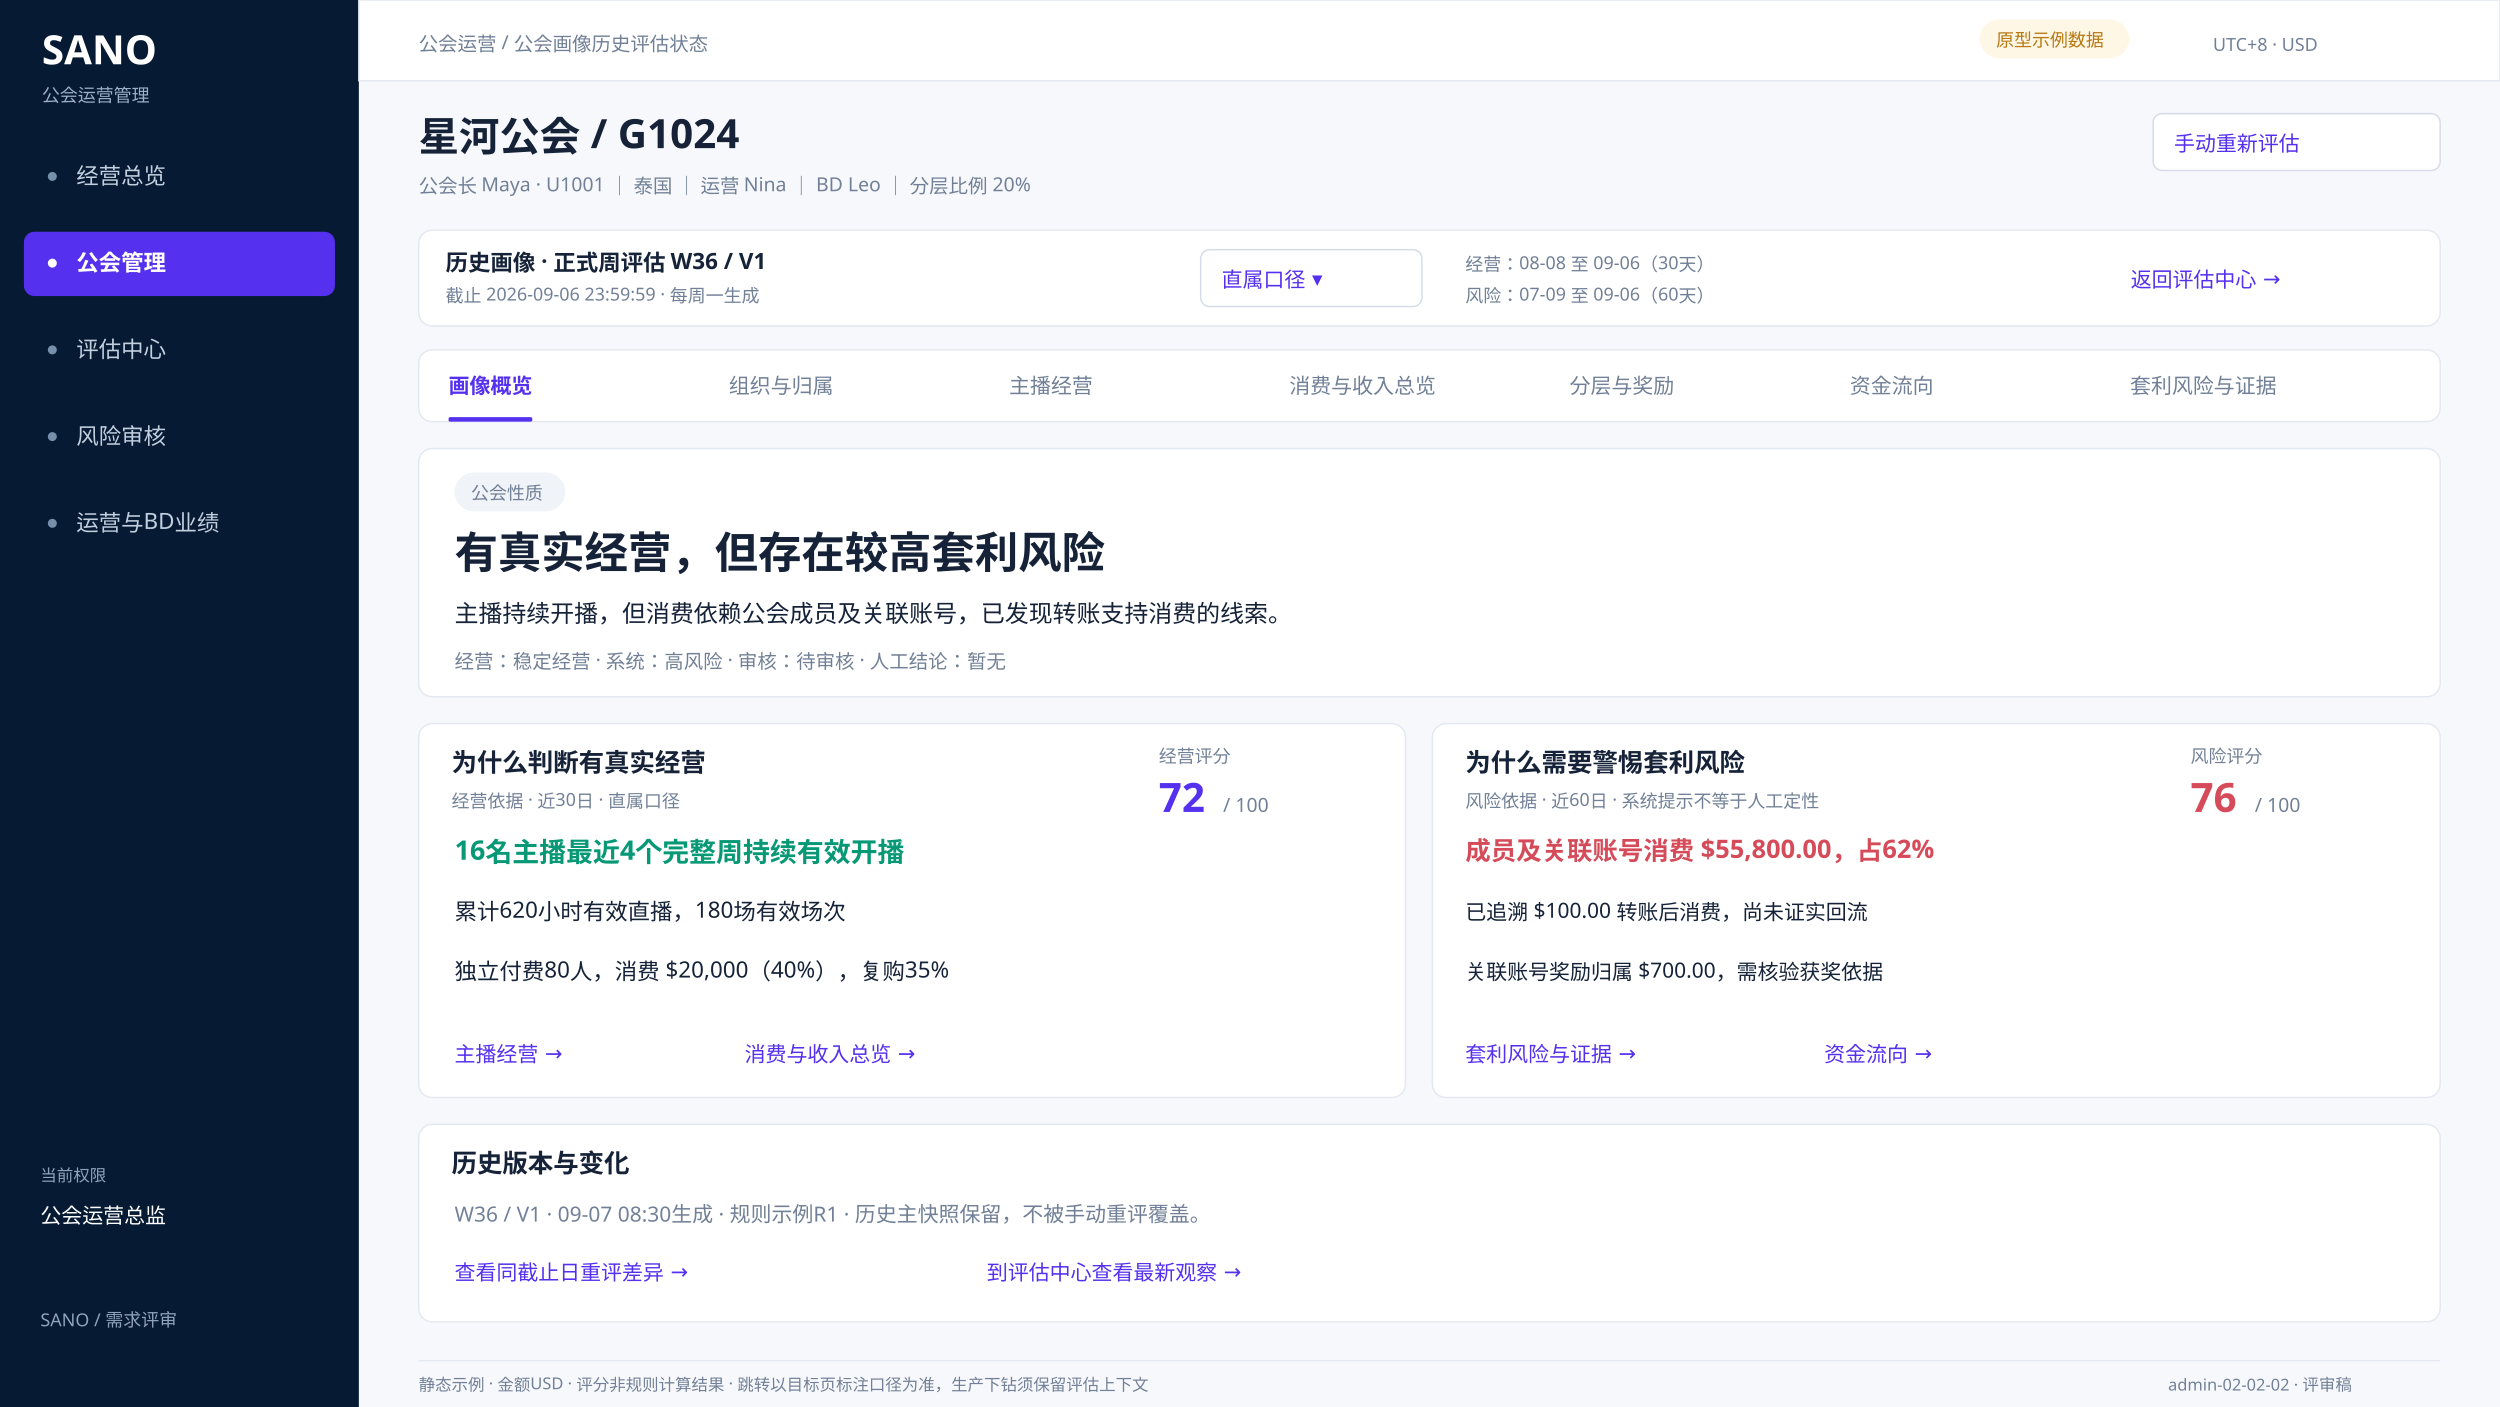
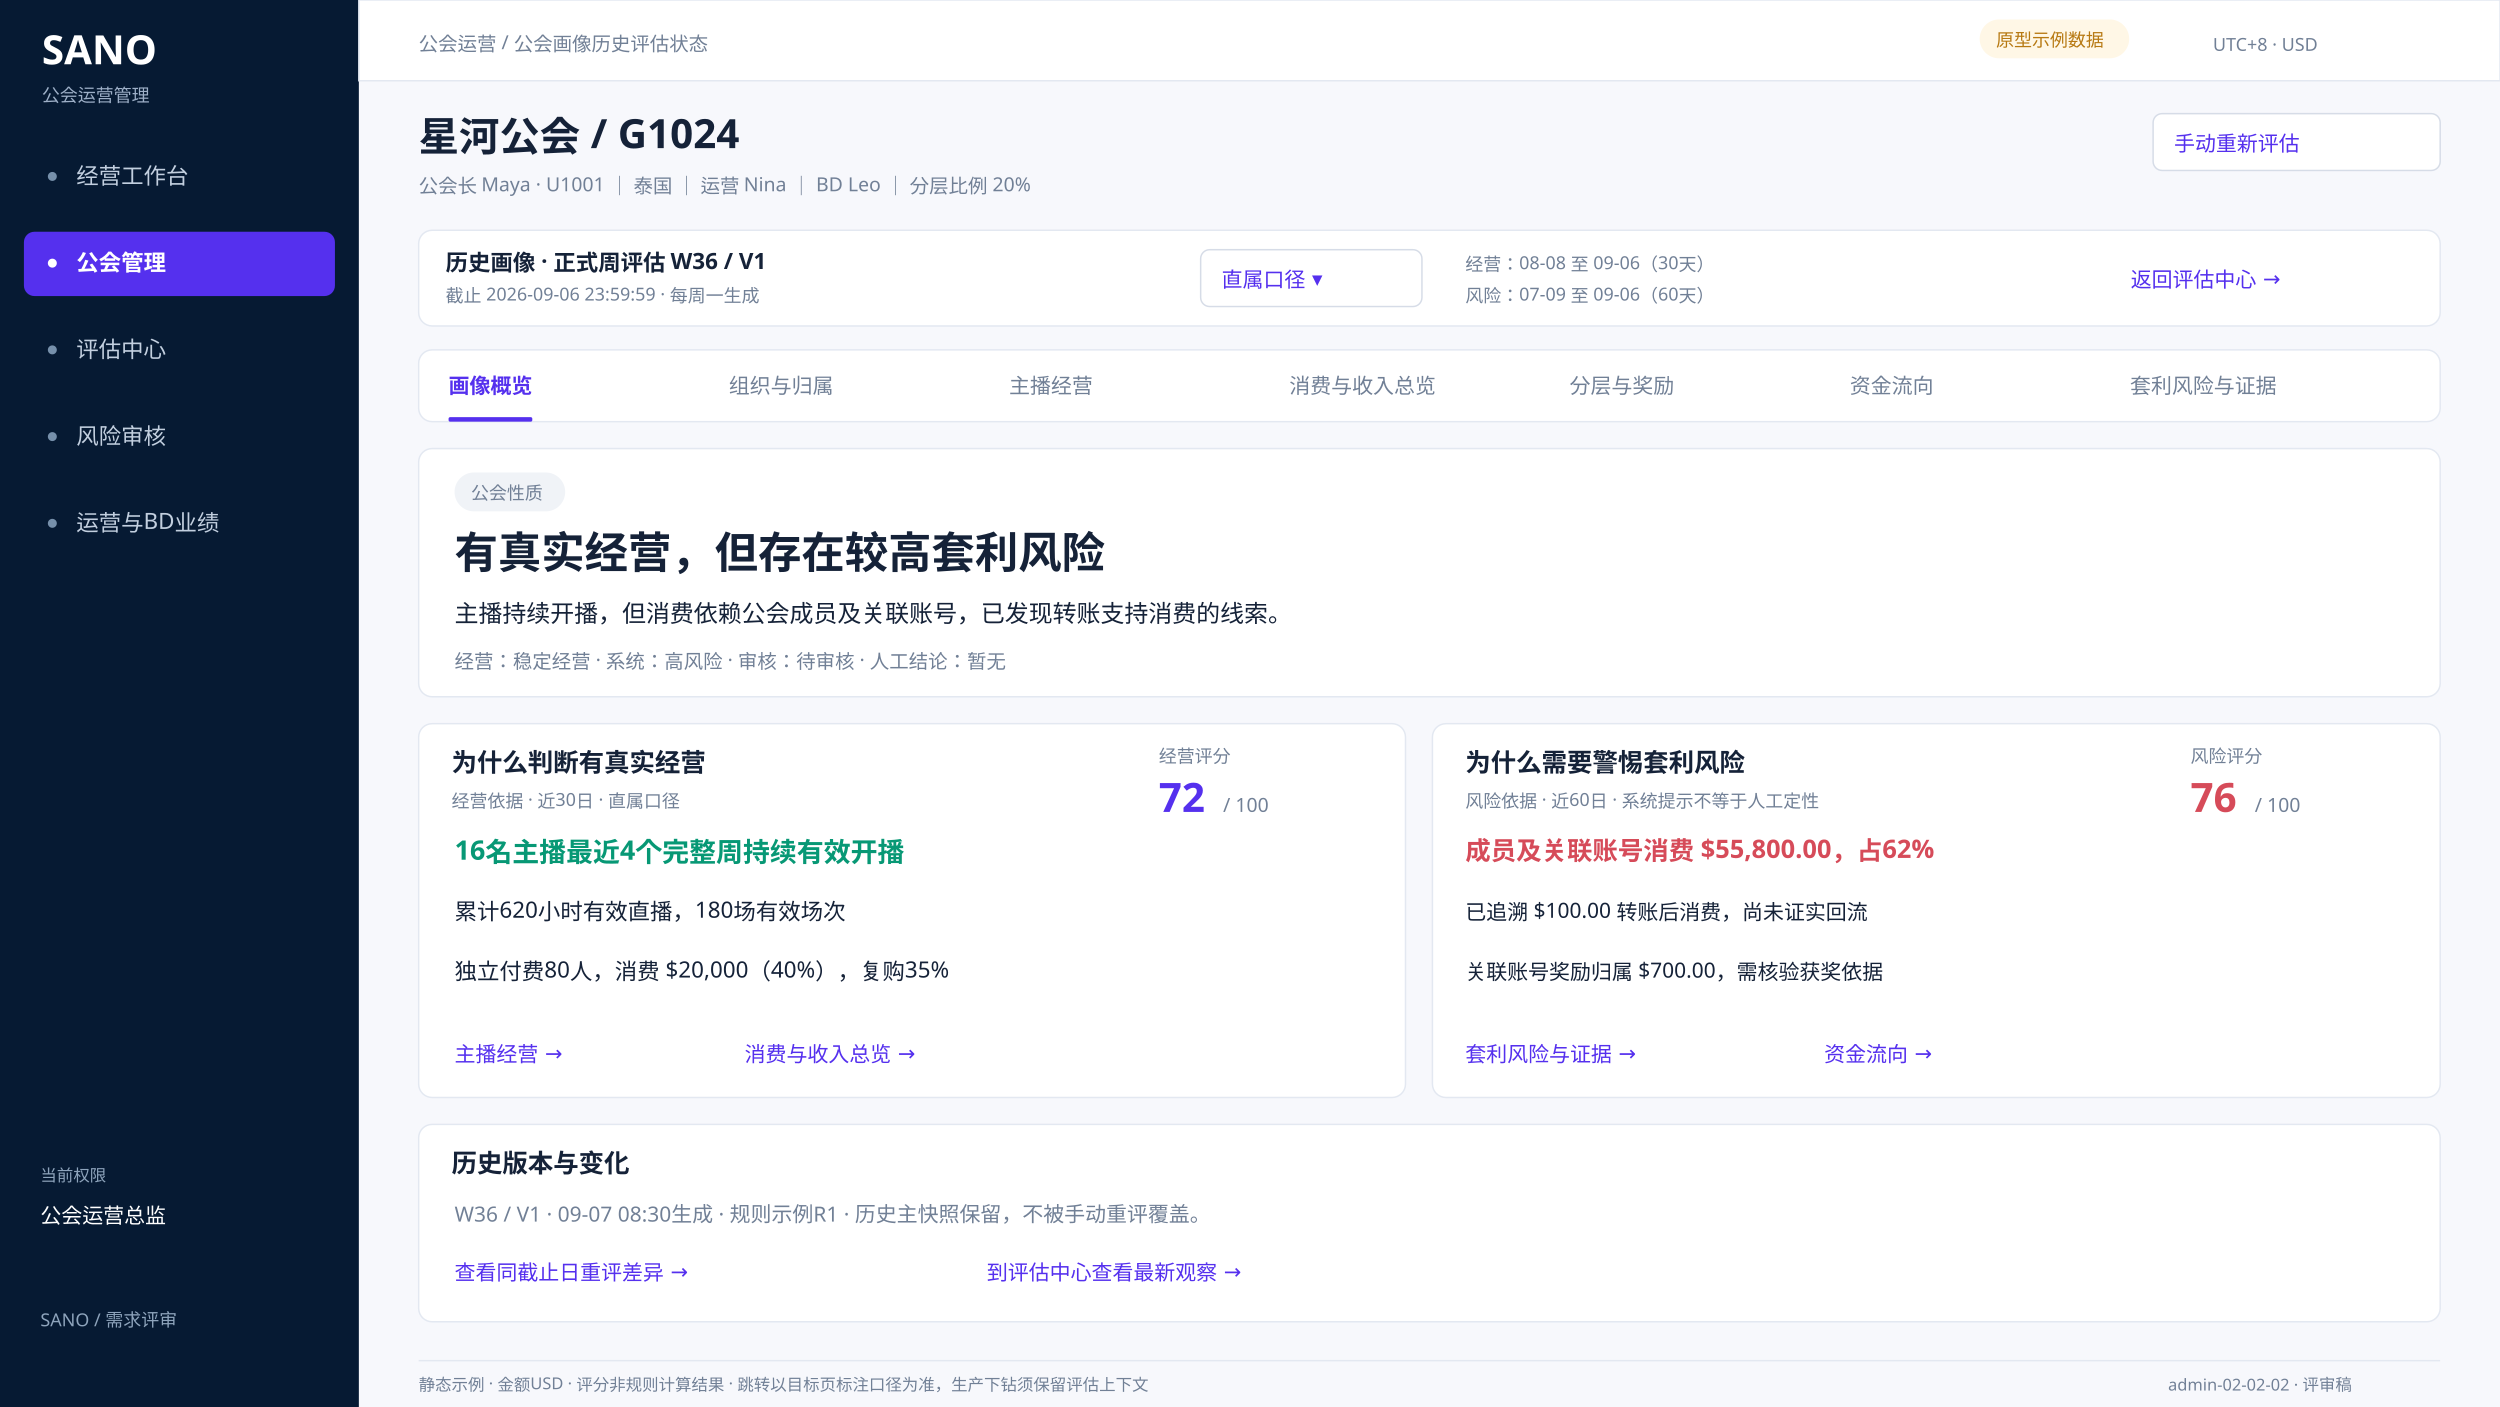
<svg xmlns="http://www.w3.org/2000/svg" width="1672" height="941" viewBox="0 0 1672 941">
  <style>text{font-family:"Microsoft YaHei","Segoe UI",sans-serif}a{cursor:pointer}</style>
  <rect x="0" y="0" width="1672" height="941" rx="0" fill="#F7F8FC" stroke="none" />
  <rect x="0" y="0" width="240" height="941" rx="0" fill="#061A33" stroke="none" />
  <text x="28" y="43" font-size="27" fill="white" font-weight="700">SANO</text>
  <text x="28" y="68" font-size="12" fill="#9DAFC7" font-weight="400">公会运营管理</text>
  <a href="admin-01-01-01-公会经营总览.svg">
    <circle cx="35" cy="118" r="3" fill="#7690AB" />
-     <text x="51" y="123" font-size="15" fill="#C2CFDF" font-weight="400">经营总览</text>
+     <text x="51" y="123" font-size="15" fill="#C2CFDF" font-weight="400">经营工作台</text>
  </a>
  <a href="admin-02-01-01-公会列表.svg">
    <rect x="16" y="155" width="208" height="43" rx="7" fill="#5530EE" stroke="none" />
    <circle cx="35" cy="176" r="3" fill="white" />
    <text x="51" y="181" font-size="15" fill="white" font-weight="600">公会管理</text>
  </a>
  <a href="admin-03-02-01-正式周期评估记录.svg">
    <circle cx="35" cy="234" r="3" fill="#7690AB" />
    <text x="51" y="239" font-size="15" fill="#C2CFDF" font-weight="400">评估中心</text>
  </a>
  <a href="admin-04-01-01-风险审核列表.svg">
    <circle cx="35" cy="292" r="3" fill="#7690AB" />
    <text x="51" y="297" font-size="15" fill="#C2CFDF" font-weight="400">风险审核</text>
  </a>
  <a href="admin-05-01-01-公会运营业绩.svg">
    <circle cx="35" cy="350" r="3" fill="#7690AB" />
    <text x="51" y="355" font-size="15" fill="#C2CFDF" font-weight="400">运营与BD业绩</text>
  </a>
  <text x="27" y="790" font-size="11" fill="#8EA4BC" font-weight="400">当前权限</text>
  <text x="27" y="818" font-size="14" fill="white" font-weight="400">公会运营总监</text>
  <text x="27" y="887" font-size="12" fill="#8EA4BC" font-weight="400">SANO / 需求评审</text>
  <rect x="240" y="0" width="1432" height="54" rx="0" fill="white" stroke="#E3E8F1" />
  <text x="280" y="34" font-size="13" fill="#718096" font-weight="400">公会运营  /  公会画像历史评估状态</text>
  <rect x="1324" y="13" width="100" height="26" rx="13" fill="#FFF7E6" stroke="none" />
  <text x="1335" y="31" font-size="12" fill="#B77912" font-weight="500">原型示例数据</text>
  <text x="1480" y="34" font-size="12" fill="#718096" font-weight="400">UTC+8   ·   USD</text>
  <text x="280" y="101" font-size="27" fill="#152238" font-weight="650">星河公会  /  G1024</text>
  <text x="280" y="129" font-size="13" fill="#718096" font-weight="400">公会长 Maya · U1001    ｜    泰国    ｜    运营 Nina    ｜    BD Leo    ｜    分层比例 20%</text>
  <line x1="280" y1="910" x2="1632" y2="910" stroke="#E3E8F1" />
  <text x="280" y="930" font-size="11" fill="#718096" font-weight="400">静态示例 · 金额USD · 评分非规则计算结果 · 跳转以目标页标注口径为准，生产下钻须保留评估上下文</text>
  <text x="1450" y="930" font-size="11" fill="#718096" font-weight="400">admin-02-02-02 · 评审稿</text>
  <a href="admin-03-03-02-手动重新评估弹窗.svg">
    <rect x="1440" y="76" width="192" height="38" rx="6" fill="white" stroke="#D6DCE7" />
    <text x="1454" y="101" font-size="14" fill="#5530EE" font-weight="500">手动重新评估</text>
  </a>
  <rect x="280" y="154" width="1352" height="64" rx="9" fill="white" stroke="#E3E8F1" />
  <text x="298" y="181" font-size="15" fill="#152238" font-weight="600">历史画像 · 正式周评估 W36 / V1</text>
  <text x="298" y="202" font-size="12" fill="#718096" font-weight="400">截止 2026-09-06 23:59:59   ·   每周一生成</text>
  <a href="admin-02-02-03-公会画像全树统计状态.svg">
    <rect x="803" y="167" width="148" height="38" rx="6" fill="white" stroke="#D6DCE7" />
    <text x="817" y="192" font-size="14" fill="#5530EE" font-weight="500">直属口径 ▾</text>
  </a>
  <text x="980" y="181" font-size="12" fill="#718096" font-weight="400">经营：08-08 至 09-06（30天）</text>
  <text x="980" y="202" font-size="12" fill="#718096" font-weight="400">风险：07-09 至 09-06（60天）</text>
  <a href="admin-03-02-01-正式周期评估记录.svg">
    <text x="1425" y="192" font-size="14" fill="#5530EE" font-weight="400">返回评估中心 →</text>
  </a>
  <rect x="280" y="234" width="1352" height="48" rx="9" fill="white" stroke="#E3E8F1" />
  <a href="admin-02-02-02-公会画像历史评估状态.svg">
    <text x="300" y="263" font-size="14" fill="#5530EE" font-weight="600">画像概览</text>
    <rect x="300" y="279" width="56" height="3" rx="1" fill="#5530EE" stroke="none" />
  </a>
  <a href="admin-02-03-01-组织与归属.svg">
    <text x="487.429" y="263" font-size="14" fill="#718096" font-weight="400">组织与归属</text>
  </a>
  <a href="admin-02-04-01-主播经营.svg">
    <text x="674.857" y="263" font-size="14" fill="#718096" font-weight="400">主播经营</text>
  </a>
  <a href="admin-02-05-01-消费与收入总览.svg">
    <text x="862.286" y="263" font-size="14" fill="#718096" font-weight="400">消费与收入总览</text>
  </a>
  <a href="admin-02-06-01-分层与奖励.svg">
    <text x="1049.714" y="263" font-size="14" fill="#718096" font-weight="400">分层与奖励</text>
  </a>
  <a href="admin-02-07-01-资金流向.svg">
    <text x="1237.143" y="263" font-size="14" fill="#718096" font-weight="400">资金流向</text>
  </a>
  <a href="admin-02-08-01-套利风险与证据.svg">
    <text x="1424.571" y="263" font-size="14" fill="#718096" font-weight="400">套利风险与证据</text>
  </a>
  <rect x="280" y="300" width="1352" height="166" rx="9" fill="white" stroke="#E3E8F1" />
  <rect x="304" y="316" width="74" height="26" rx="13" fill="#F0F3F7" stroke="none" />
  <text x="315" y="334" font-size="12" fill="#718096" font-weight="500">公会性质</text>
  <text x="304" y="380" font-size="29" fill="#152238" font-weight="650">有真实经营，但存在较高套利风险</text>
  <text x="304" y="416" font-size="16" fill="#152238" font-weight="400">主播持续开播，但消费依赖公会成员及关联账号，已发现转账支持消费的线索。</text>
  <text x="304" y="447" font-size="13" fill="#718096" font-weight="400">经营：稳定经营 · 系统：高风险 · 审核：待审核 · 人工结论：暂无</text>
  <rect x="280" y="484" width="660" height="250" rx="9" fill="white" stroke="#E3E8F1" />
  <text x="302" y="516" font-size="17" fill="#152238" font-weight="600">为什么判断有真实经营</text>
  <text x="302" y="540" font-size="12" fill="#718096" font-weight="400">经营依据 · 近30日 · 直属口径</text>
  <text x="775" y="510" font-size="12" fill="#718096" font-weight="400">经营评分</text>
  <text x="775" y="543" font-size="27" fill="#5530EE" font-weight="600">72</text>
  <text x="818" y="543" font-size="13" fill="#718096" font-weight="400">/ 100</text>
  <text x="304" y="575" font-size="18" fill="#079875" font-weight="600">16名主播最近4个完整周持续有效开播</text>
  <text x="304" y="615" font-size="15" fill="#152238" font-weight="400">累计620小时有效直播，180场有效场次</text>
  <text x="304" y="655" font-size="15" fill="#152238" font-weight="400">独立付费80人，消费 $20,000（40%），复购35%</text>
  <a href="admin-02-04-01-主播经营.svg">
    <text x="304" y="710" font-size="14" fill="#5530EE" font-weight="400">主播经营 →</text>
  </a>
  <a href="admin-02-05-01-消费与收入总览.svg">
    <text x="498" y="710" font-size="14" fill="#5530EE" font-weight="400">消费与收入总览 →</text>
  </a>
  <rect x="958" y="484" width="674" height="250" rx="9" fill="white" stroke="#E3E8F1" />
  <text x="980" y="516" font-size="17" fill="#152238" font-weight="600">为什么需要警惕套利风险</text>
  <text x="980" y="540" font-size="12" fill="#718096" font-weight="400">风险依据 · 近60日 · 系统提示不等于人工定性</text>
  <text x="1465" y="510" font-size="12" fill="#718096" font-weight="400">风险评分</text>
  <text x="1465" y="543" font-size="27" fill="#D64B59" font-weight="600">76</text>
  <text x="1508" y="543" font-size="13" fill="#718096" font-weight="400">/ 100</text>
  <text x="980" y="575" font-size="17" fill="#D64B59" font-weight="600">成员及关联账号消费 $55,800.00，占62%</text>
  <text x="980" y="615" font-size="14" fill="#152238" font-weight="400">已追溯 $100.00 转账后消费，尚未证实回流</text>
  <text x="980" y="655" font-size="14" fill="#152238" font-weight="400">关联账号奖励归属 $700.00，需核验获奖依据</text>
  <a href="admin-02-08-01-套利风险与证据.svg">
    <text x="980" y="710" font-size="14" fill="#5530EE" font-weight="400">套利风险与证据 →</text>
  </a>
  <a href="admin-02-07-01-资金流向.svg">
    <text x="1220" y="710" font-size="14" fill="#5530EE" font-weight="400">资金流向 →</text>
  </a>
  <rect x="280" y="752" width="1352" height="132" rx="9" fill="white" stroke="#E3E8F1" />
  <text x="302" y="784" font-size="17" fill="#152238" font-weight="600">历史版本与变化</text>
  <text x="304" y="817" font-size="14" fill="#718096" font-weight="400">W36 / V1 · 09-07 08:30生成 · 规则示例R1 · 历史主快照保留，不被手动重评覆盖。</text>
  <a href="admin-03-03-03-重新评估版本对比.svg">
    <text x="304" y="856" font-size="14" fill="#5530EE" font-weight="400">查看同截止日重评差异 →</text>
  </a>
  <a href="admin-03-01-01-日常风险扫描记录.svg">
    <text x="660" y="856" font-size="14" fill="#5530EE" font-weight="400">到评估中心查看最新观察 →</text>
  </a>
</svg>
